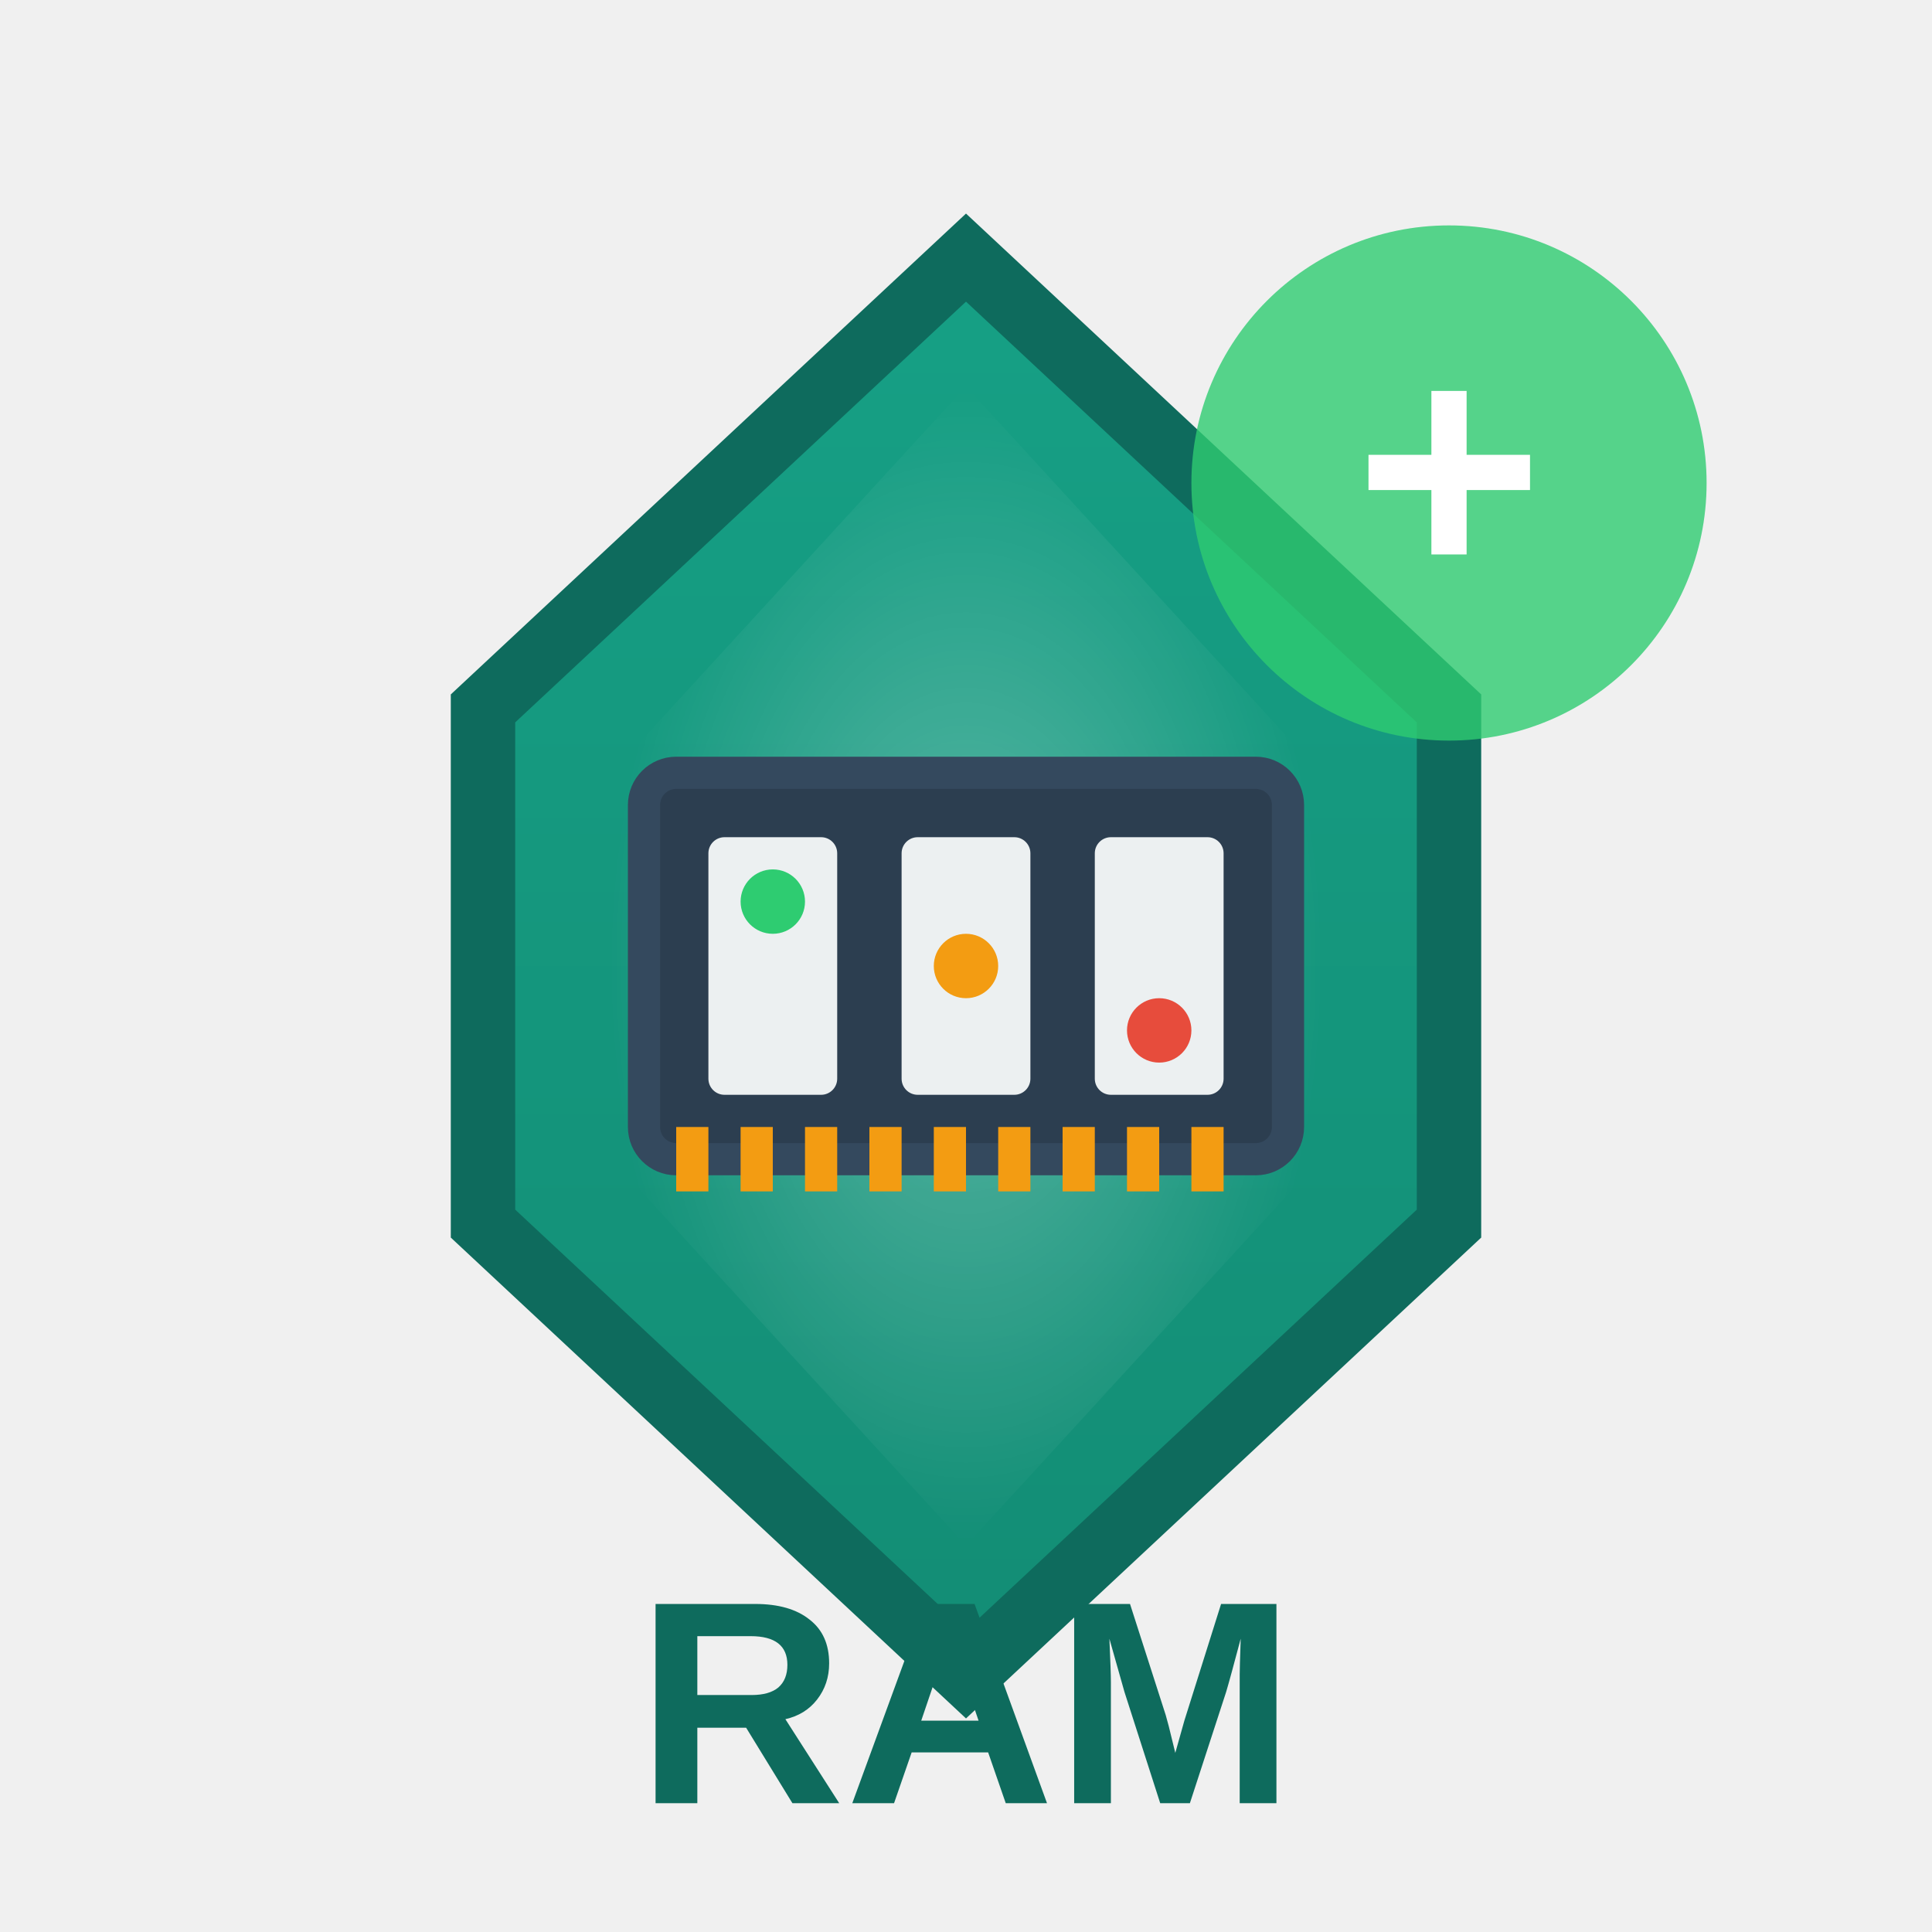
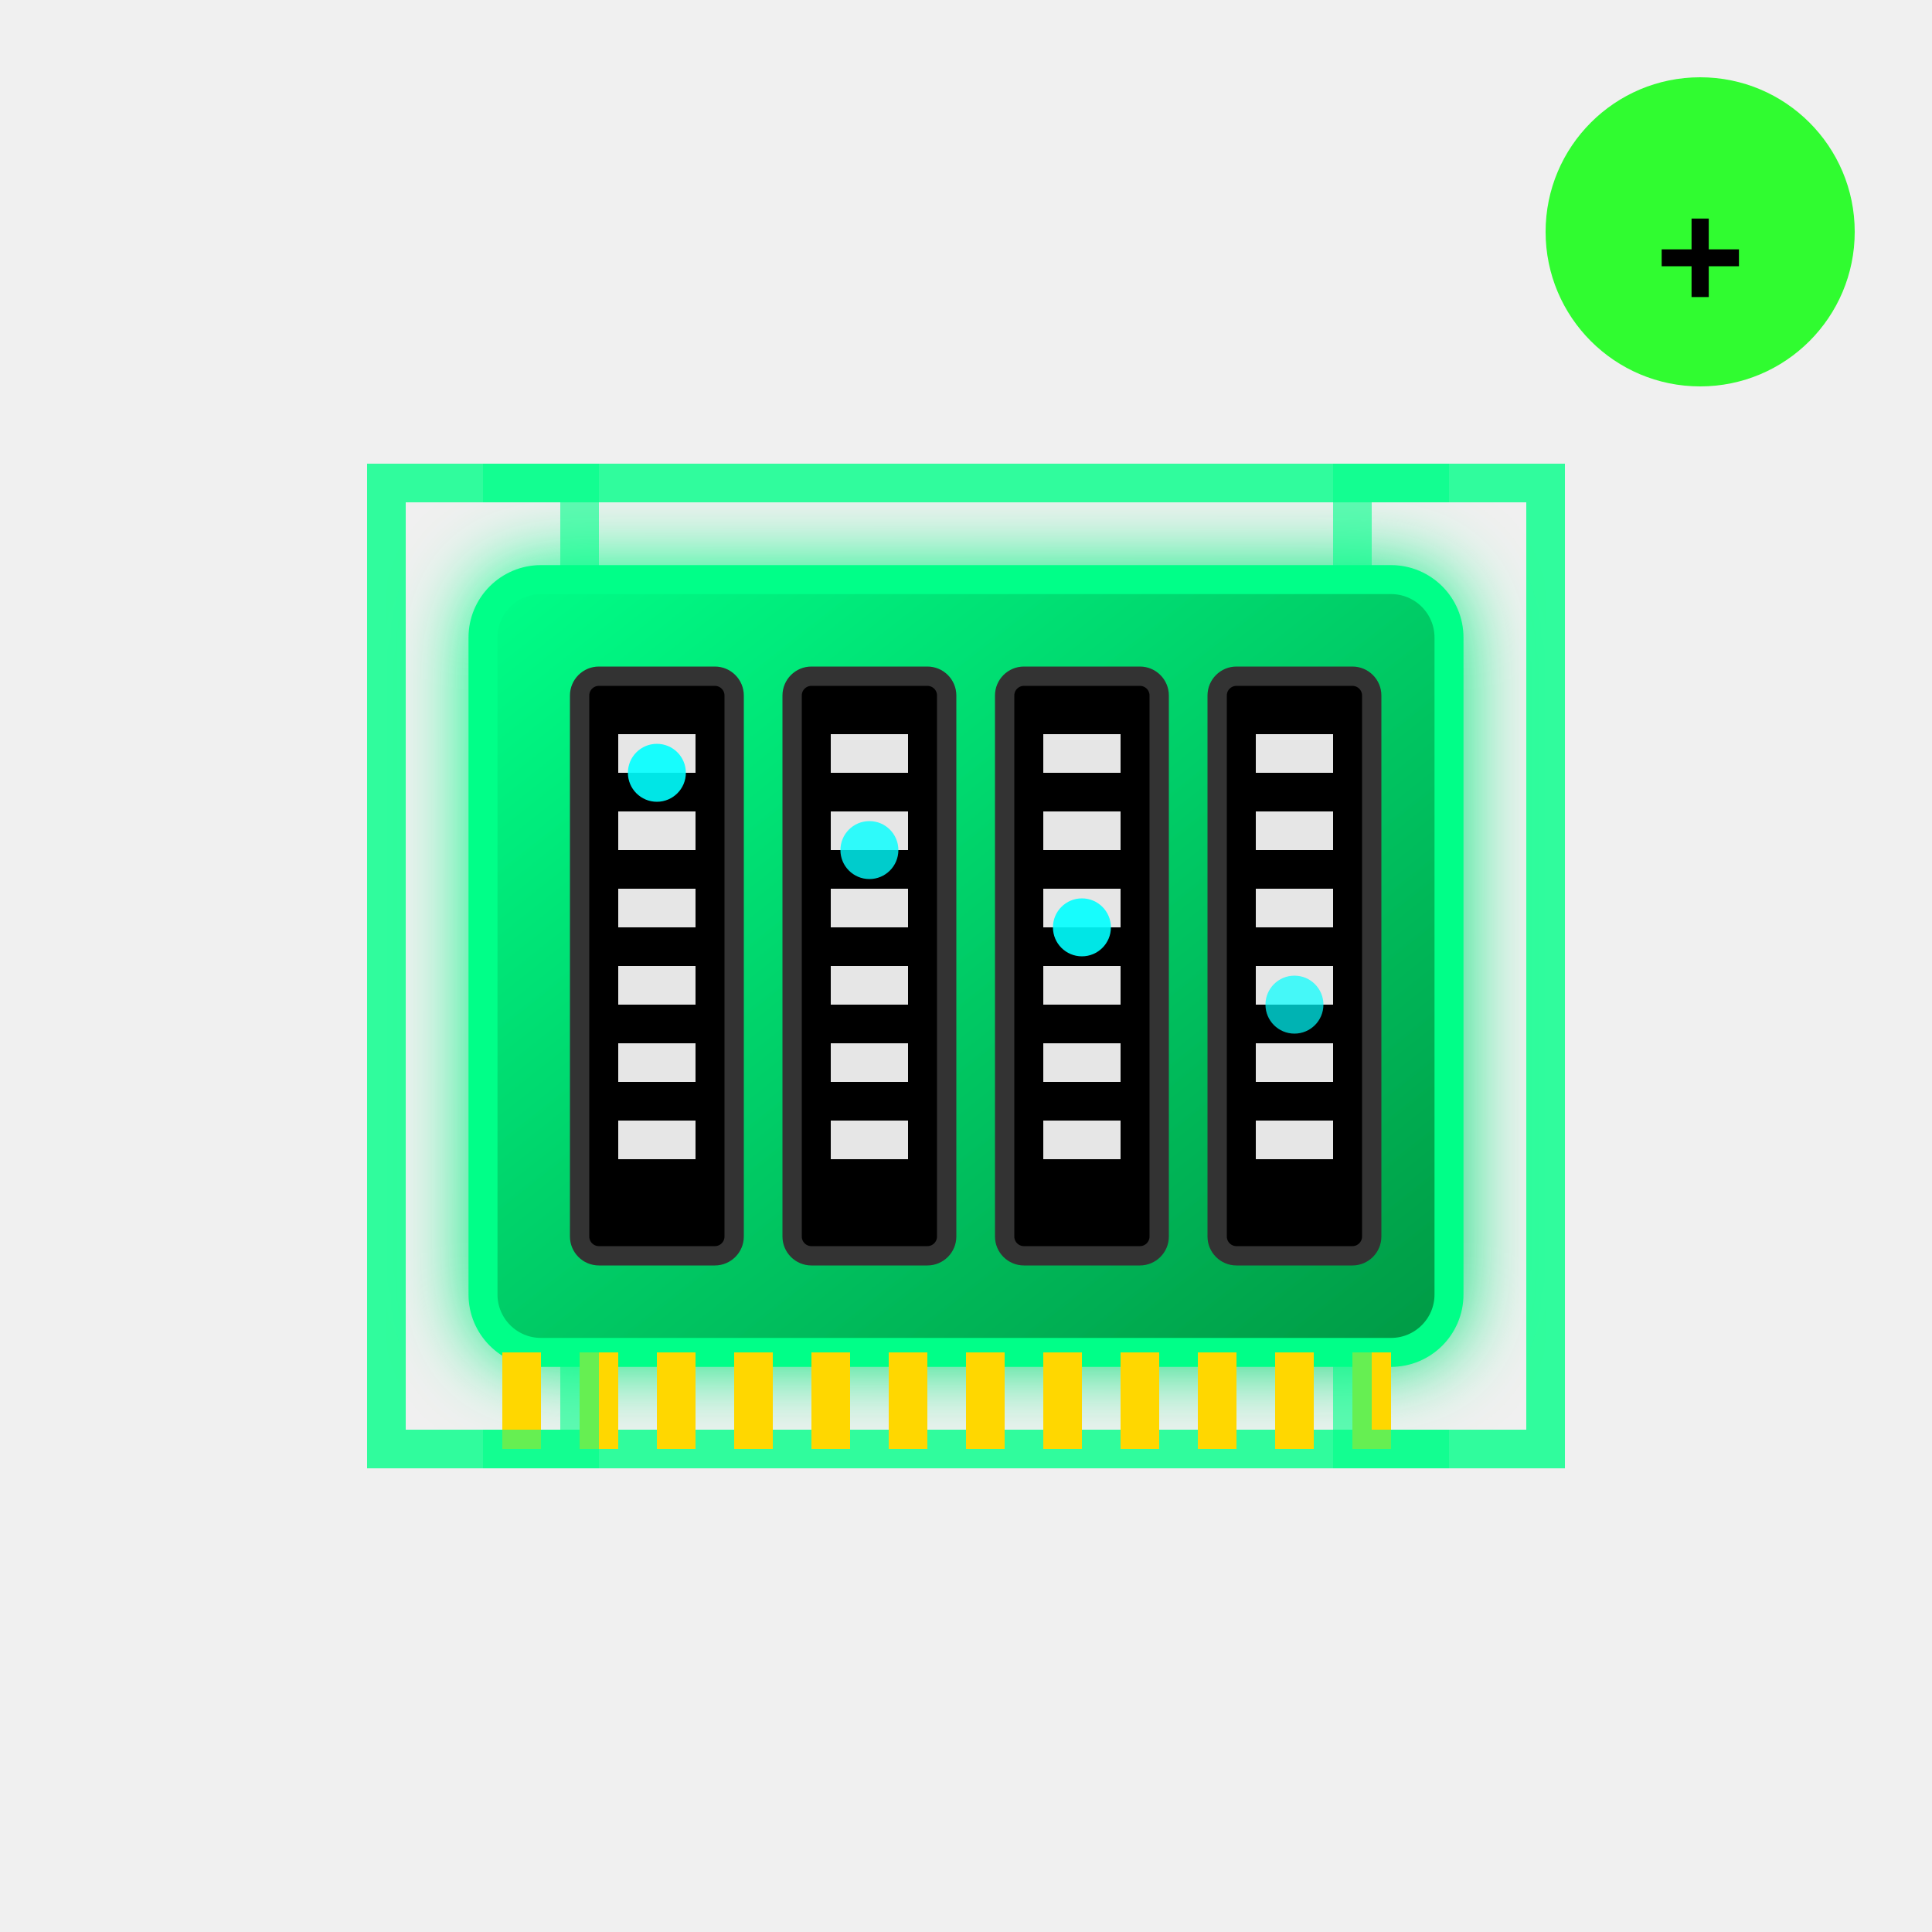
- <svg xmlns="http://www.w3.org/2000/svg" viewBox="0 0 60 60" width="60" height="60">
+ <svg xmlns="http://www.w3.org/2000/svg" viewBox="0 0 100 100">
  <defs>
-     <linearGradient id="ramGradient" x1="0%" y1="0%" x2="0%" y2="100%">
-       <stop offset="0%" style="stop-color:#16a085;stop-opacity:1" />
-       <stop offset="100%" style="stop-color:#138d75;stop-opacity:1" />
+     <linearGradient id="ramGrad" x1="0%" y1="0%" x2="100%" y2="100%">
+       <stop offset="0%" style="stop-color:#00ff88;stop-opacity:1" />
+       <stop offset="50%" style="stop-color:#00cc66;stop-opacity:1" />
+       <stop offset="100%" style="stop-color:#009944;stop-opacity:1" />
    </linearGradient>
-     <radialGradient id="ramGlow" cx="50%" cy="50%" r="50%">
-       <stop offset="0%" style="stop-color:#ffffff;stop-opacity:0.3" />
-       <stop offset="100%" style="stop-color:#ffffff;stop-opacity:0" />
-     </radialGradient>
+     <filter id="glow">
+       <feGaussianBlur stdDeviation="2" result="coloredBlur" />
+       <feMerge>
+         <feMergeNode in="coloredBlur" />
+         <feMergeNode in="SourceGraphic" />
+       </feMerge>
+     </filter>
  </defs>
-   <polygon points="30,8 45,22 45,38 30,52 15,38 15,22" fill="url(#ramGradient)" stroke="#0e6b5d" stroke-width="2" />
-   <polygon points="30,12 41,24 41,36 30,48 19,36 19,24" fill="url(#ramGlow)" />
-   <rect x="20" y="24" width="20" height="12" fill="#2c3e50" stroke="#34495e" stroke-width="1" rx="1" />
-   <rect x="22" y="26" width="4" height="8" fill="#ecf0f1" rx="0.5" />
-   <rect x="28" y="26" width="4" height="8" fill="#ecf0f1" rx="0.5" />
-   <rect x="34" y="26" width="4" height="8" fill="#ecf0f1" rx="0.5" />
-   <rect x="21" y="35" width="1" height="2" fill="#f39c12" />
-   <rect x="23" y="35" width="1" height="2" fill="#f39c12" />
-   <rect x="25" y="35" width="1" height="2" fill="#f39c12" />
-   <rect x="27" y="35" width="1" height="2" fill="#f39c12" />
-   <rect x="29" y="35" width="1" height="2" fill="#f39c12" />
-   <rect x="31" y="35" width="1" height="2" fill="#f39c12" />
-   <rect x="33" y="35" width="1" height="2" fill="#f39c12" />
-   <rect x="35" y="35" width="1" height="2" fill="#f39c12" />
-   <rect x="37" y="35" width="1" height="2" fill="#f39c12" />
-   <circle cx="24" cy="28" r="1" fill="#2ecc71" />
-   <circle cx="30" cy="30" r="1" fill="#f39c12" />
-   <circle cx="36" cy="32" r="1" fill="#e74c3c" />
-   <circle cx="45" cy="15" r="8" fill="#2ecc71" opacity="0.8" />
-   <text x="45" y="18" font-family="Arial, sans-serif" font-size="10" fill="#fff" text-anchor="middle" font-weight="bold">+</text>
-   <text x="30" y="56" font-family="Arial, sans-serif" font-size="9" fill="#0e6b5d" text-anchor="middle" font-weight="bold">RAM</text>
+   <rect x="20" y="25" width="60" height="50" fill="none" stroke="#00ff88" stroke-width="2" opacity="0.8" />
+   <rect x="25" y="30" width="50" height="40" rx="3" fill="url(#ramGrad)" stroke="#00ff88" stroke-width="1.5" filter="url(#glow)" />
+   <rect x="30" y="35" width="8" height="30" rx="1" fill="#000000" stroke="#333333" stroke-width="1" />
+   <rect x="41" y="35" width="8" height="30" rx="1" fill="#000000" stroke="#333333" stroke-width="1" />
+   <rect x="52" y="35" width="8" height="30" rx="1" fill="#000000" stroke="#333333" stroke-width="1" />
+   <rect x="63" y="35" width="8" height="30" rx="1" fill="#000000" stroke="#333333" stroke-width="1" />
+   <g fill="#ffffff" opacity="0.9">
+     <rect x="32" y="38" width="4" height="2" />
+     <rect x="32" y="42" width="4" height="2" />
+     <rect x="32" y="46" width="4" height="2" />
+     <rect x="32" y="50" width="4" height="2" />
+     <rect x="32" y="54" width="4" height="2" />
+     <rect x="32" y="58" width="4" height="2" />
+     <rect x="43" y="38" width="4" height="2" />
+     <rect x="43" y="42" width="4" height="2" />
+     <rect x="43" y="46" width="4" height="2" />
+     <rect x="43" y="50" width="4" height="2" />
+     <rect x="43" y="54" width="4" height="2" />
+     <rect x="43" y="58" width="4" height="2" />
+     <rect x="54" y="38" width="4" height="2" />
+     <rect x="54" y="42" width="4" height="2" />
+     <rect x="54" y="46" width="4" height="2" />
+     <rect x="54" y="50" width="4" height="2" />
+     <rect x="54" y="54" width="4" height="2" />
+     <rect x="54" y="58" width="4" height="2" />
+     <rect x="65" y="38" width="4" height="2" />
+     <rect x="65" y="42" width="4" height="2" />
+     <rect x="65" y="46" width="4" height="2" />
+     <rect x="65" y="50" width="4" height="2" />
+     <rect x="65" y="54" width="4" height="2" />
+     <rect x="65" y="58" width="4" height="2" />
+   </g>
+   <g fill="#ffd700">
+     <rect x="26" y="70" width="2" height="5" />
+     <rect x="30" y="70" width="2" height="5" />
+     <rect x="34" y="70" width="2" height="5" />
+     <rect x="38" y="70" width="2" height="5" />
+     <rect x="42" y="70" width="2" height="5" />
+     <rect x="46" y="70" width="2" height="5" />
+     <rect x="50" y="70" width="2" height="5" />
+     <rect x="54" y="70" width="2" height="5" />
+     <rect x="58" y="70" width="2" height="5" />
+     <rect x="62" y="70" width="2" height="5" />
+     <rect x="66" y="70" width="2" height="5" />
+     <rect x="70" y="70" width="2" height="5" />
+   </g>
+   <circle cx="34" cy="40" r="1.5" fill="#00ffff" opacity="0.9" />
+   <circle cx="45" cy="44" r="1.5" fill="#00ffff" opacity="0.8" />
+   <circle cx="56" cy="48" r="1.5" fill="#00ffff" opacity="0.9" />
+   <circle cx="67" cy="52" r="1.5" fill="#00ffff" opacity="0.7" />
+   <path d="M25,25 L30,25 L30,30" fill="none" stroke="#00ff88" stroke-width="2" opacity="0.6" />
+   <path d="M75,25 L70,25 L70,30" fill="none" stroke="#00ff88" stroke-width="2" opacity="0.6" />
+   <path d="M25,75 L30,75 L30,70" fill="none" stroke="#00ff88" stroke-width="2" opacity="0.6" />
+   <path d="M75,75 L70,75 L70,70" fill="none" stroke="#00ff88" stroke-width="2" opacity="0.6" />
+   <circle cx="88" cy="12" r="8" fill="#00ff00" opacity="0.8" />
+   <text x="88" y="16" font-family="Arial" font-size="8" fill="#000000" text-anchor="middle" font-weight="bold">+</text>
</svg>
